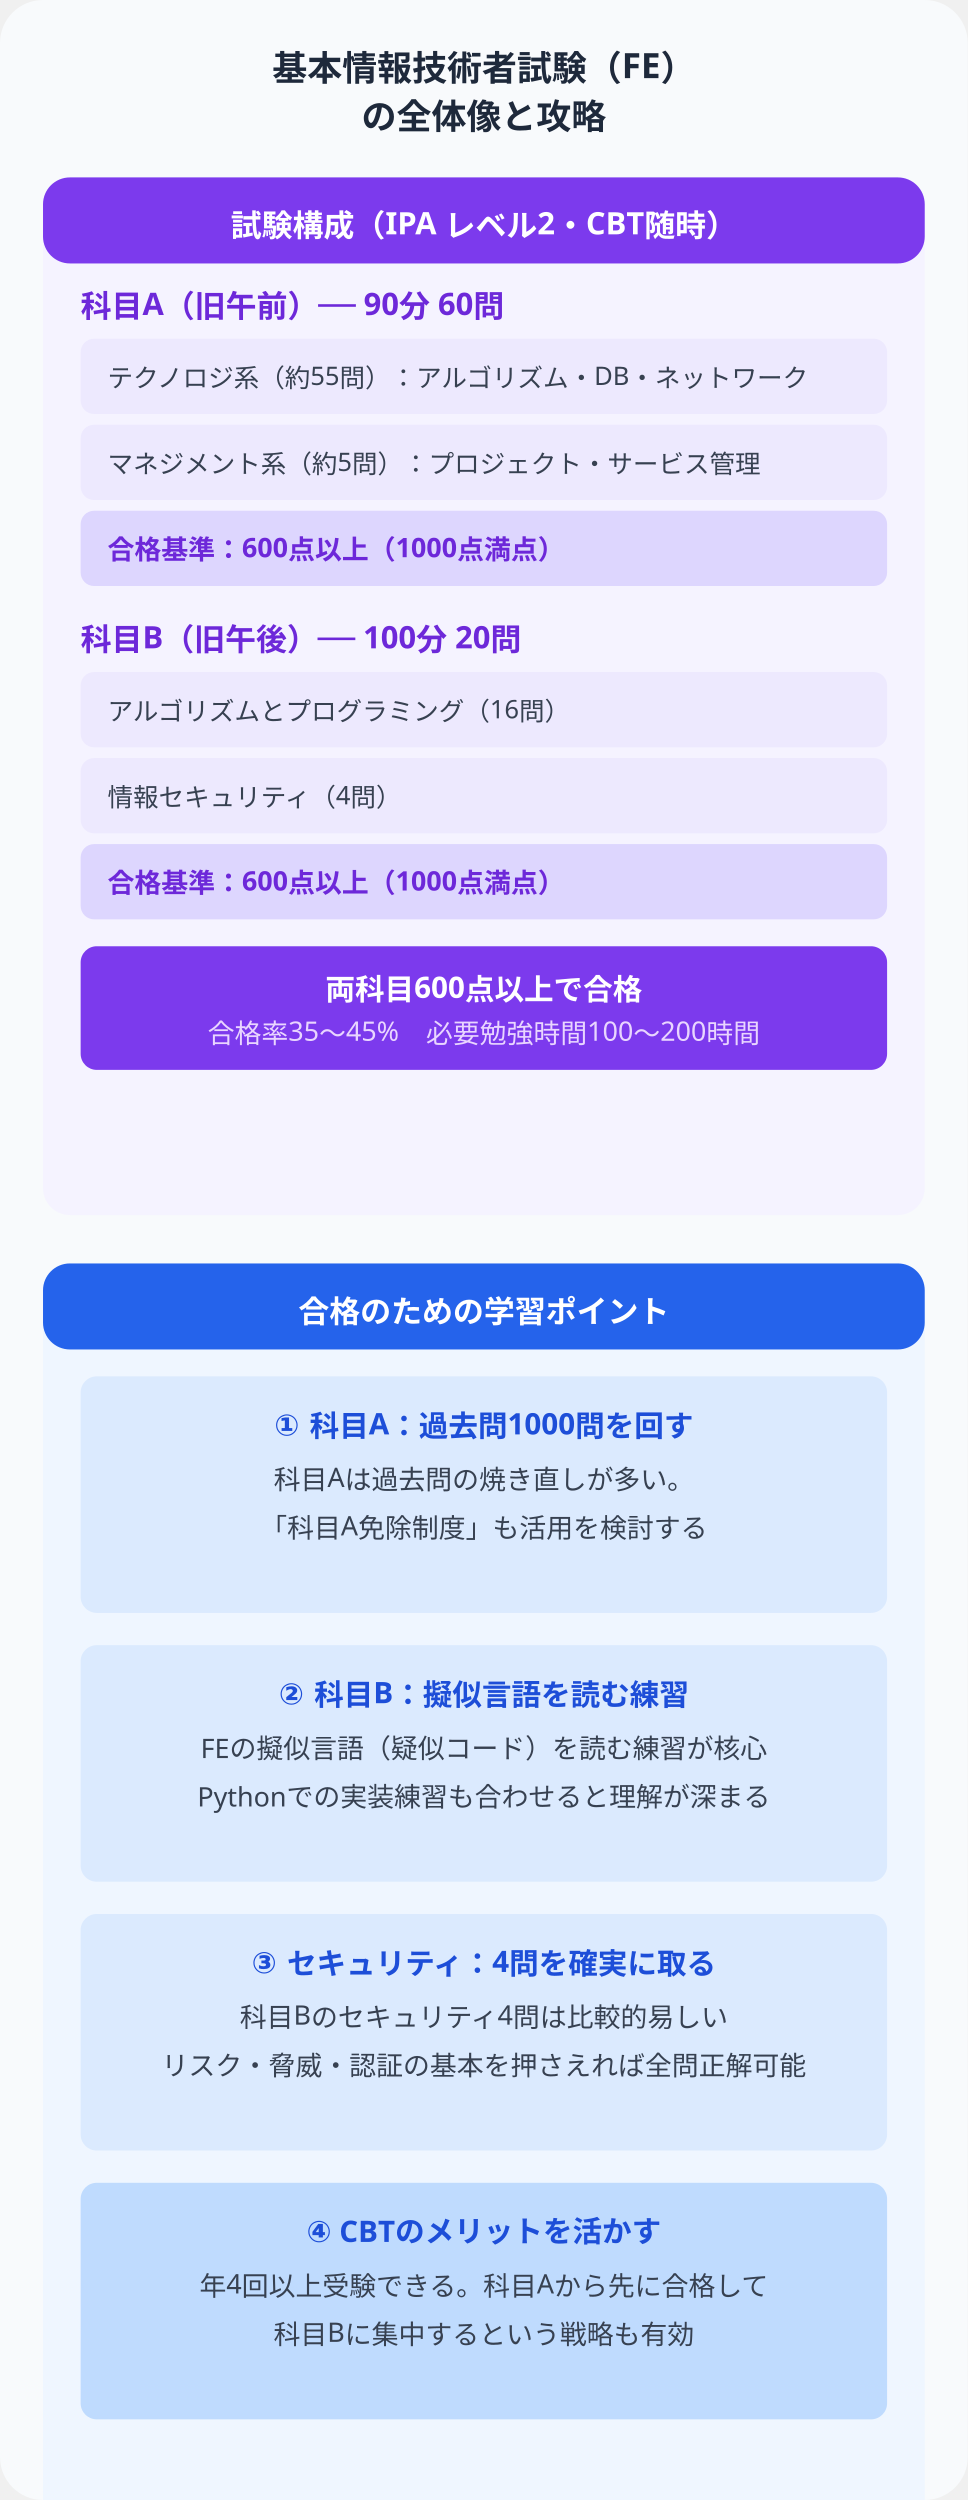
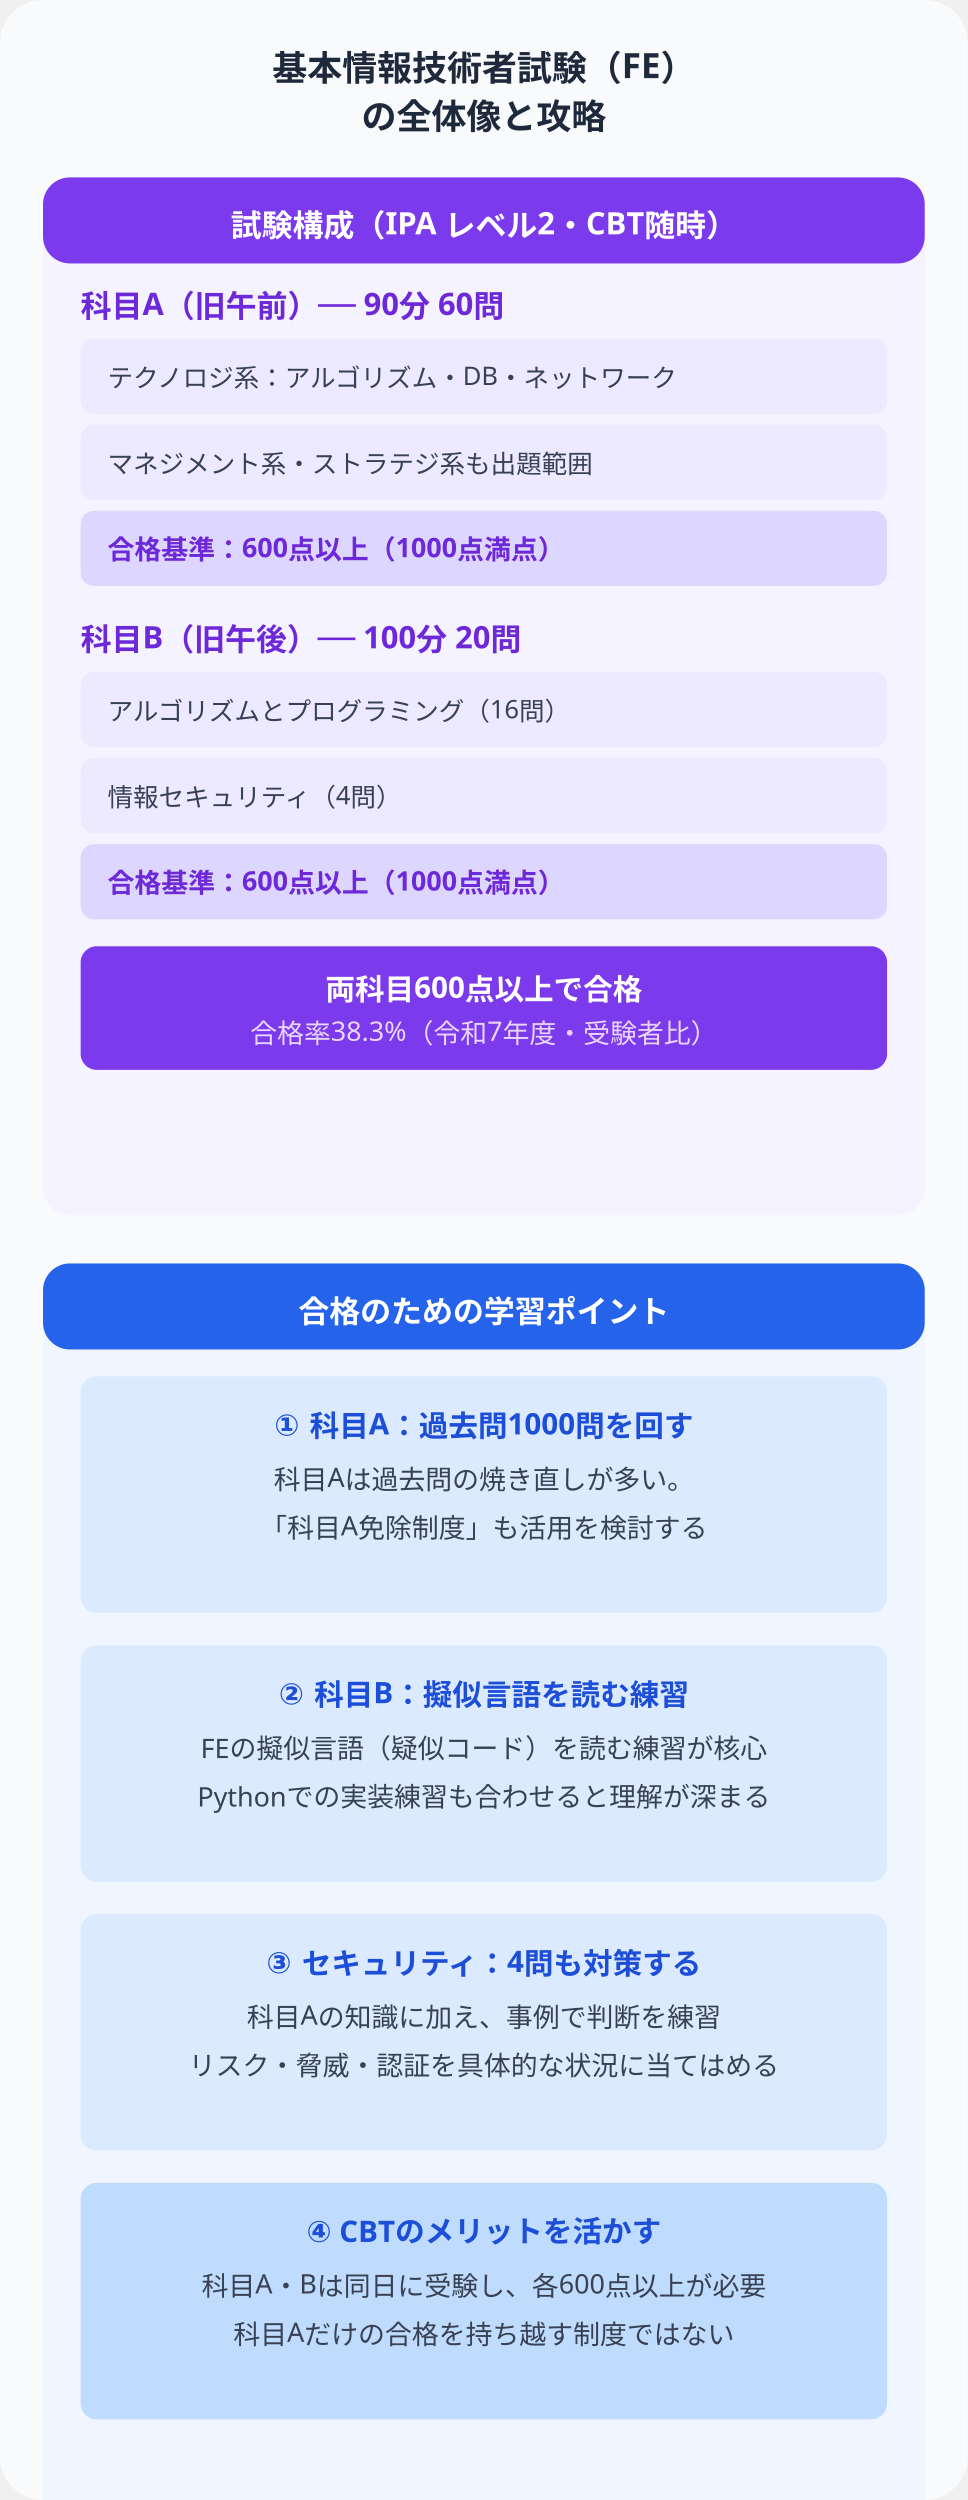
<svg xmlns="http://www.w3.org/2000/svg" viewBox="0 0 360 930" width="360" height="930" role="img" aria-labelledby="svgtitle svgdesc">
  <defs>
    <style>text { font-family: 'Noto Sans JP','Hiragino Sans',sans-serif; }</style>
  </defs>
  <rect width="360" height="930" rx="16" fill="#F8FAFC" />
  <text x="180" y="30" text-anchor="middle" font-size="13" font-weight="700" fill="#1E293B">基本情報技術者試験（FE）</text>
  <text x="180" y="48" text-anchor="middle" font-size="13" font-weight="700" fill="#1E293B">の全体像と攻略</text>
  <rect x="16" y="66" width="328" height="386" rx="10" fill="#F5F3FF" />
  <rect x="16" y="66" width="328" height="32" rx="10" fill="#7C3AED" />
  <text x="180" y="88" text-anchor="middle" font-size="11.5" font-weight="700" fill="#fff">試験構成（IPA レベル2・CBT随時）</text>
  <text x="30" y="118" font-size="11.5" font-weight="700" fill="#6D28D9">科目A（旧午前）── 90分 60問</text>
  <rect x="30" y="126" width="300" height="28" rx="5" fill="#EDE9FE" />
-   <text x="40" y="144" font-size="9.5" fill="#374151">テクノロジ系（約55問）：アルゴリズム・DB・ネットワーク</text>
+   <text x="40" y="144" font-size="9.5" fill="#374151">テクノロジ系：アルゴリズム・DB・ネットワーク</text>
  <rect x="30" y="158" width="300" height="28" rx="5" fill="#EDE9FE" />
-   <text x="40" y="176" font-size="9.5" fill="#374151">マネジメント系（約5問）：プロジェクト・サービス管理</text>
+   <text x="40" y="176" font-size="9.5" fill="#374151">マネジメント系・ストラテジ系も出題範囲</text>
  <rect x="30" y="190" width="300" height="28" rx="5" fill="#DDD6FE" />
  <text x="40" y="208" font-size="10" font-weight="700" fill="#6D28D9">合格基準：600点以上（1000点満点）</text>
  <text x="30" y="242" font-size="11.5" font-weight="700" fill="#6D28D9">科目B（旧午後）── 100分 20問</text>
  <rect x="30" y="250" width="300" height="28" rx="5" fill="#EDE9FE" />
  <text x="40" y="268" font-size="9.5" fill="#374151">アルゴリズムとプログラミング（16問）</text>
  <rect x="30" y="282" width="300" height="28" rx="5" fill="#EDE9FE" />
  <text x="40" y="300" font-size="9.5" fill="#374151">情報セキュリティ（4問）</text>
  <rect x="30" y="314" width="300" height="28" rx="5" fill="#DDD6FE" />
  <text x="40" y="332" font-size="10" font-weight="700" fill="#6D28D9">合格基準：600点以上（1000点満点）</text>
  <rect x="30" y="352" width="300" height="46" rx="6" fill="#7C3AED" />
  <text x="180" y="372" text-anchor="middle" font-size="11" font-weight="700" fill="#fff">両科目600点以上で合格</text>
-   <text x="180" y="388" text-anchor="middle" font-size="10" fill="#E9D5FF">合格率35〜45%　必要勉強時間100〜200時間</text>
+   <text x="180" y="388" text-anchor="middle" font-size="10" fill="#E9D5FF">合格率38.3%（令和7年度・受験者比）</text>
  <rect x="16" y="470" width="328" height="700" rx="10" fill="#EFF6FF" />
  <rect x="16" y="470" width="328" height="32" rx="10" fill="#2563EB" />
  <text x="180" y="492" text-anchor="middle" font-size="11.5" font-weight="700" fill="#fff">合格のための学習ポイント</text>
  <rect x="30" y="512" width="300" height="88" rx="6" fill="#DBEAFE" />
  <text x="180" y="534" text-anchor="middle" font-size="11" font-weight="700" fill="#1D4ED8">① 科目A：過去問1000問を回す</text>
  <text x="180" y="554" text-anchor="middle" font-size="10" fill="#374151">科目Aは過去問の焼き直しが多い。</text>
  <text x="180" y="572" text-anchor="middle" font-size="10" fill="#374151">「科目A免除制度」も活用を検討する</text>
  <rect x="30" y="612" width="300" height="88" rx="6" fill="#DBEAFE" />
  <text x="180" y="634" text-anchor="middle" font-size="11" font-weight="700" fill="#1D4ED8">② 科目B：擬似言語を読む練習</text>
  <text x="180" y="654" text-anchor="middle" font-size="10" fill="#374151">FEの擬似言語（疑似コード）を読む練習が核心</text>
  <text x="180" y="672" text-anchor="middle" font-size="10" fill="#374151">Pythonでの実装練習も合わせると理解が深まる</text>
  <rect x="30" y="712" width="300" height="88" rx="6" fill="#DBEAFE" />
-   <text x="180" y="734" text-anchor="middle" font-size="11" font-weight="700" fill="#1D4ED8">③ セキュリティ：4問を確実に取る</text>
-   <text x="180" y="754" text-anchor="middle" font-size="10" fill="#374151">科目Bのセキュリティ4問は比較的易しい</text>
-   <text x="180" y="772" text-anchor="middle" font-size="10" fill="#374151">リスク・脅威・認証の基本を押さえれば全問正解可能</text>
+   <text x="180" y="734" text-anchor="middle" font-size="11" font-weight="700" fill="#1D4ED8">③ セキュリティ：4問も対策する</text>
+   <text x="180" y="754" text-anchor="middle" font-size="10" fill="#374151">科目Aの知識に加え、事例で判断を練習</text>
+   <text x="180" y="772" text-anchor="middle" font-size="10" fill="#374151">リスク・脅威・認証を具体的な状況に当てはめる</text>
  <rect x="30" y="812" width="300" height="88" rx="6" fill="#BFDBFE" />
  <text x="180" y="834" text-anchor="middle" font-size="11" font-weight="700" fill="#1D4ED8">④ CBTのメリットを活かす</text>
-   <text x="180" y="854" text-anchor="middle" font-size="10" fill="#374151">年4回以上受験できる。科目Aから先に合格して</text>
-   <text x="180" y="872" text-anchor="middle" font-size="10" fill="#374151">科目Bに集中するという戦略も有効</text>
+   <text x="180" y="854" text-anchor="middle" font-size="10" fill="#374151">科目A・Bは同日に受験し、各600点以上が必要</text>
+   <text x="180" y="872" text-anchor="middle" font-size="10" fill="#374151">科目Aだけの合格を持ち越す制度ではない</text>
</svg>
